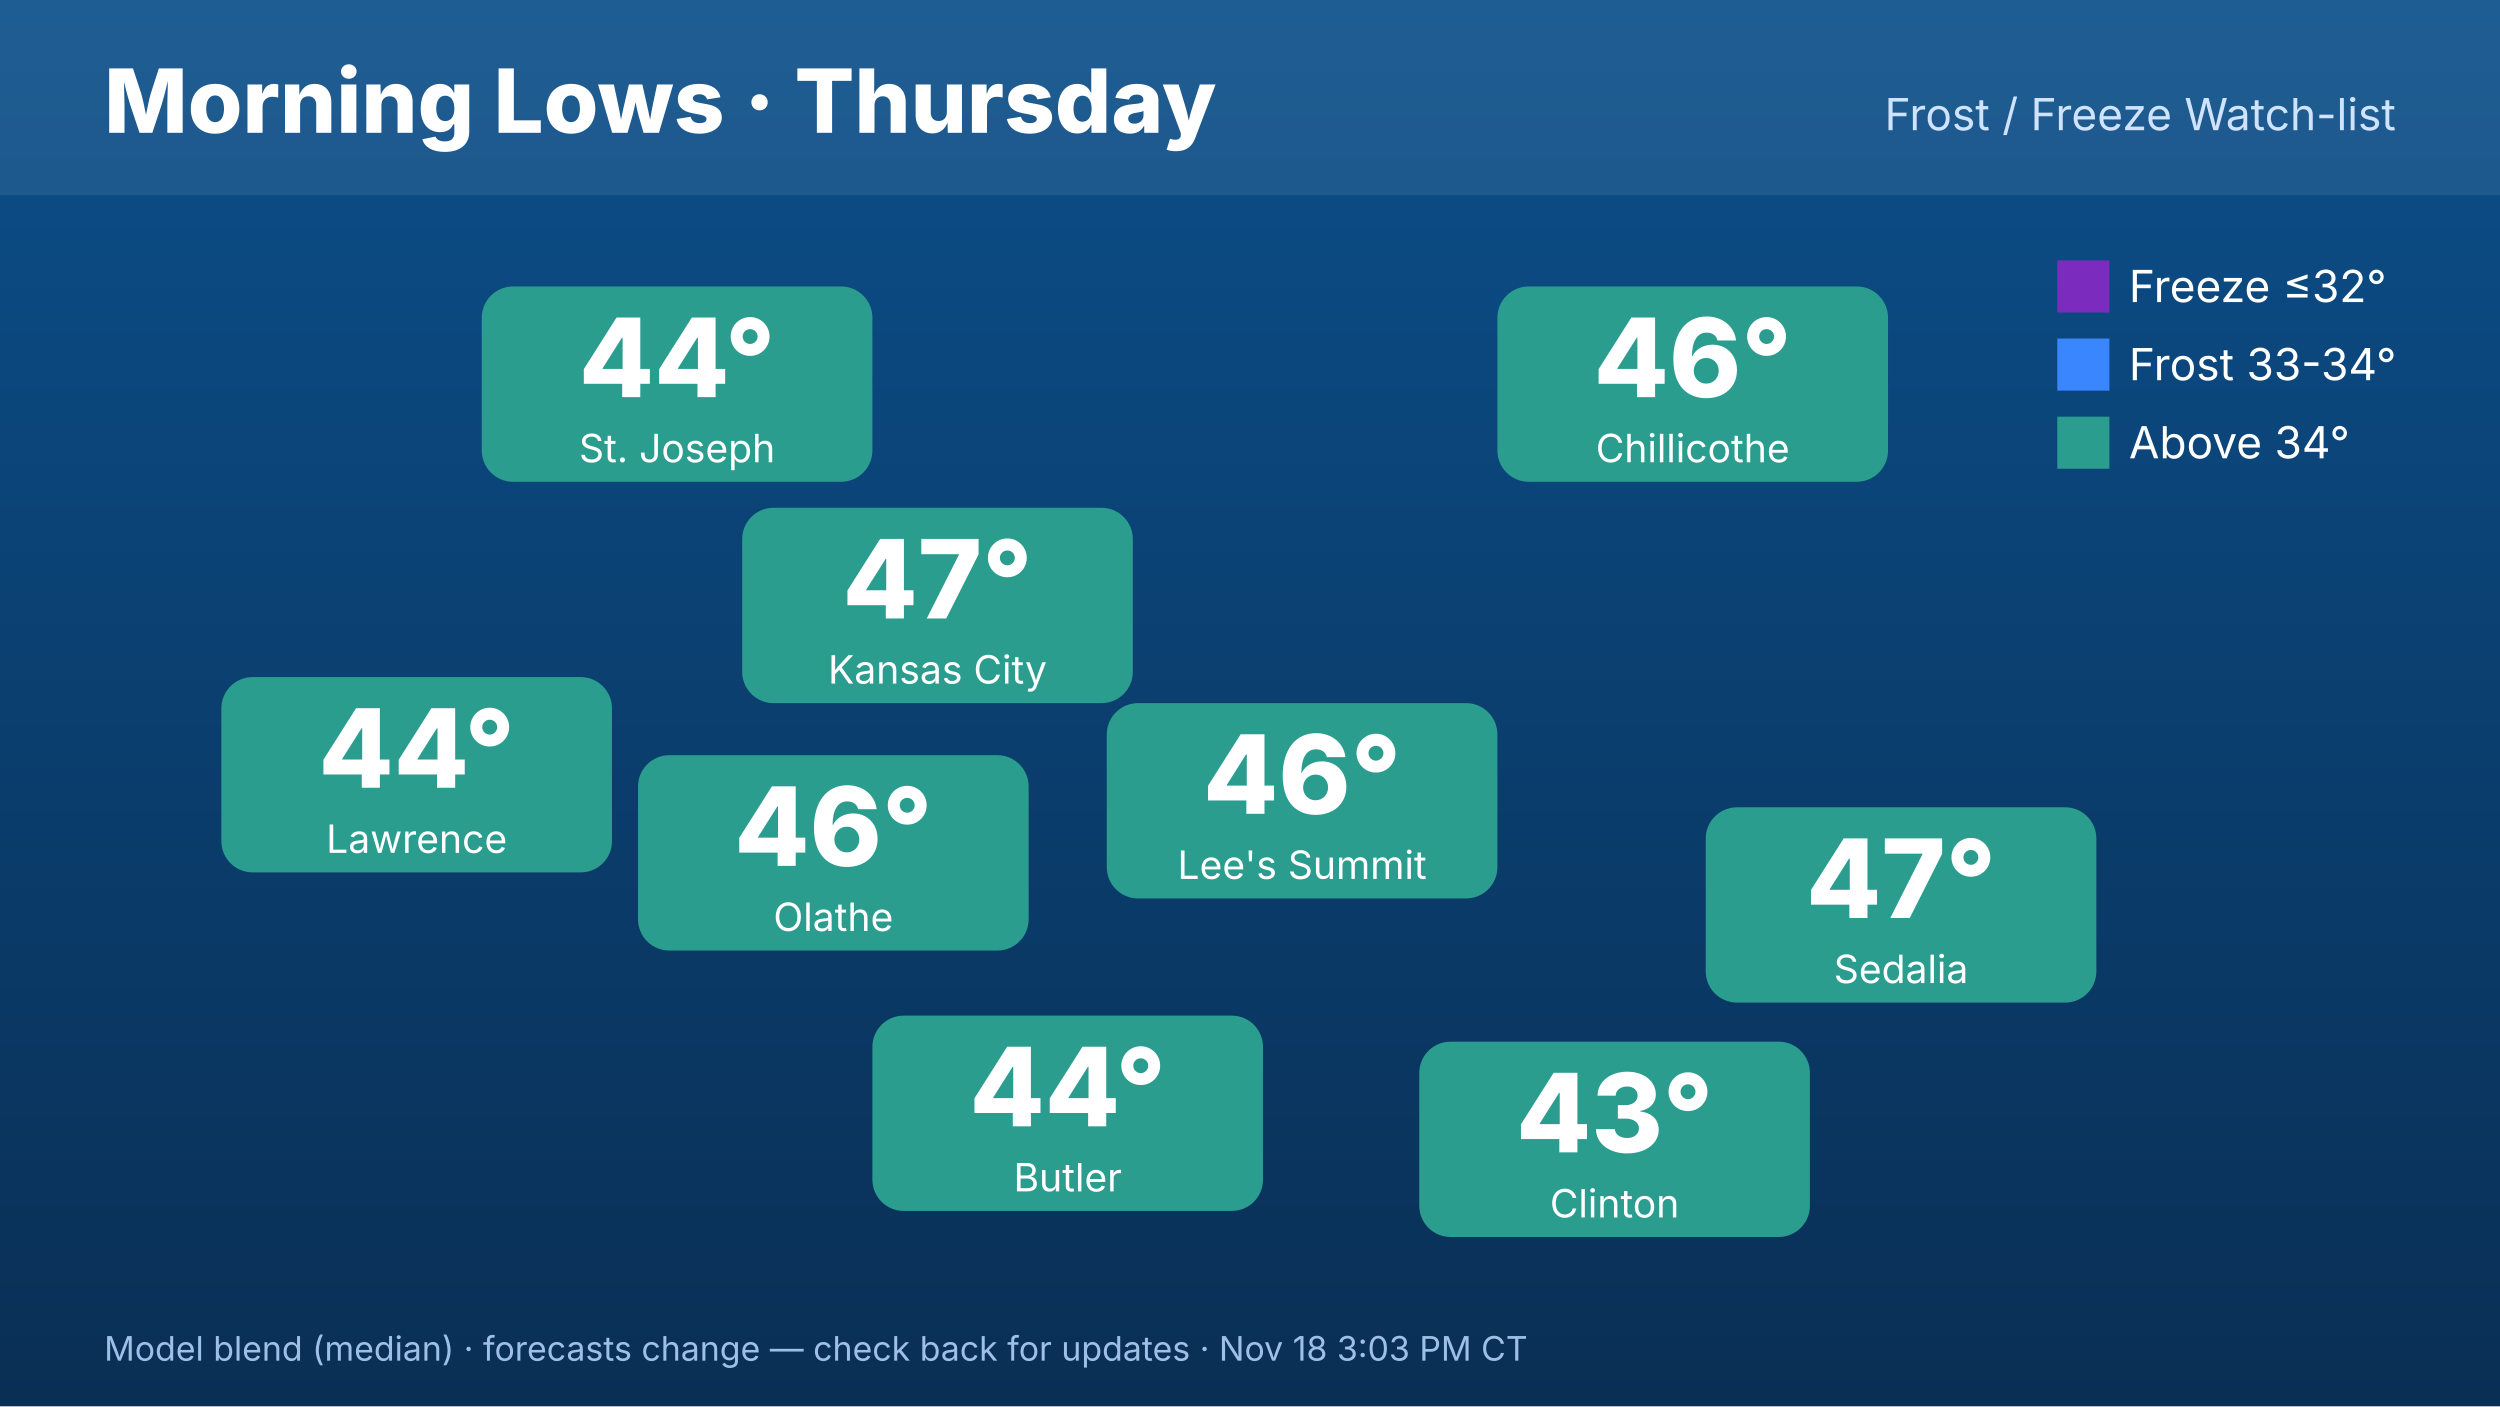
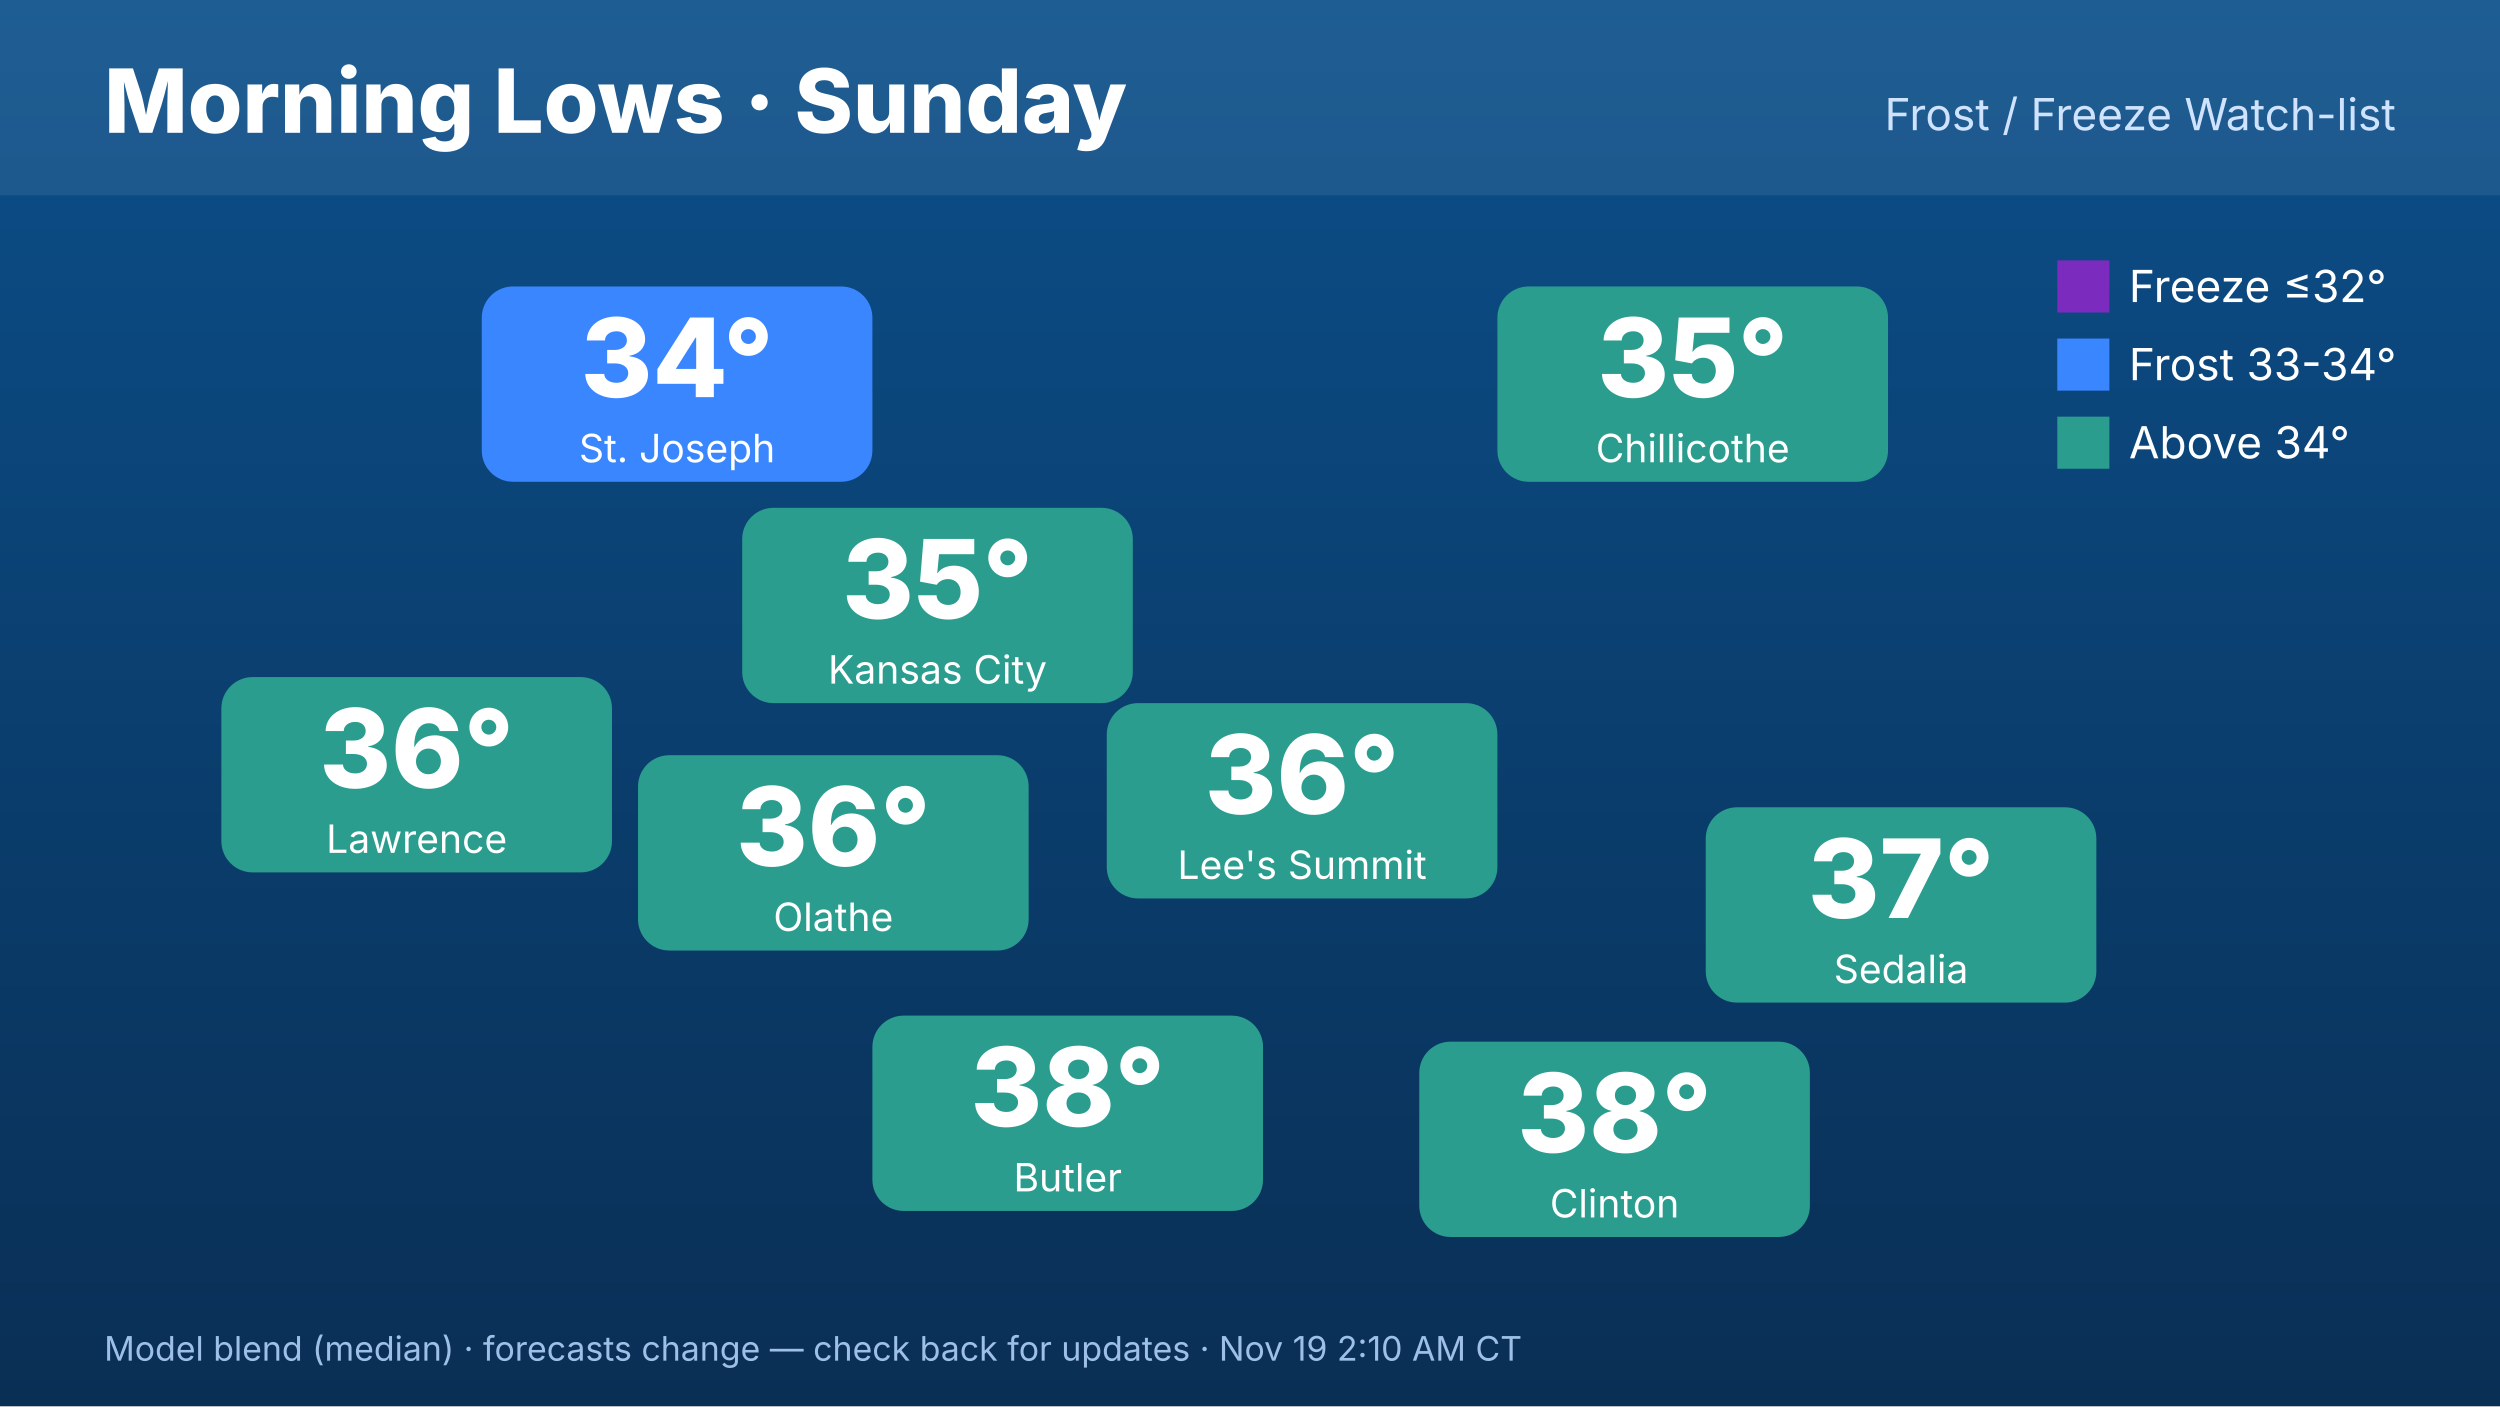
<svg xmlns="http://www.w3.org/2000/svg" width="1920" height="1080" viewBox="0 0 1920 1080" font-family="Inter,Helvetica,Arial,sans-serif">
  <defs>
    <linearGradient id="bg" x1="0" y1="0" x2="0" y2="1">
      <stop offset="0" stop-color="#0b4f8a" />
      <stop offset="1" stop-color="#0a2f55" />
    </linearGradient>
  </defs>
  <rect width="1920" height="1080" fill="url(#bg)" />
  <rect x="0" y="0" width="1920" height="150" fill="#ffffff" opacity=".08" />
-   <text x="80" y="102" font-size="68" font-weight="800" fill="#fff">Morning Lows · Thursday</text>
+   <text x="80" y="102" font-size="68" font-weight="800" fill="#fff">Morning Lows · Sunday</text>
  <text x="1840" y="100" font-size="34" fill="#cfe3ff" text-anchor="end">Frost / Freeze Watch-list</text>
  <rect x="570" y="390" width="300" height="150" rx="24" fill="#2a9d8f" />
-   <text x="720" y="475" font-size="84" font-weight="800" fill="#fff" text-anchor="middle">47°</text>
+   <text x="720" y="475" font-size="84" font-weight="800" fill="#fff" text-anchor="middle">35°</text>
  <text x="720" y="525" font-size="30" fill="#fff" text-anchor="middle">Kansas City</text>
-   <rect x="370" y="220" width="300" height="150" rx="24" fill="#2a9d8f" />
-   <text x="520" y="305" font-size="84" font-weight="800" fill="#fff" text-anchor="middle">44°</text>
+   <rect x="370" y="220" width="300" height="150" rx="24" fill="#3a86ff" />
+   <text x="520" y="305" font-size="84" font-weight="800" fill="#fff" text-anchor="middle">34°</text>
  <text x="520" y="355" font-size="30" fill="#fff" text-anchor="middle">St. Joseph</text>
  <rect x="170" y="520" width="300" height="150" rx="24" fill="#2a9d8f" />
-   <text x="320" y="605" font-size="84" font-weight="800" fill="#fff" text-anchor="middle">44°</text>
+   <text x="320" y="605" font-size="84" font-weight="800" fill="#fff" text-anchor="middle">36°</text>
  <text x="320" y="655" font-size="30" fill="#fff" text-anchor="middle">Lawrence</text>
  <rect x="1150" y="220" width="300" height="150" rx="24" fill="#2a9d8f" />
-   <text x="1300" y="305" font-size="84" font-weight="800" fill="#fff" text-anchor="middle">46°</text>
+   <text x="1300" y="305" font-size="84" font-weight="800" fill="#fff" text-anchor="middle">35°</text>
  <text x="1300" y="355" font-size="30" fill="#fff" text-anchor="middle">Chillicothe</text>
  <rect x="1310" y="620" width="300" height="150" rx="24" fill="#2a9d8f" />
-   <text x="1460" y="705" font-size="84" font-weight="800" fill="#fff" text-anchor="middle">47°</text>
+   <text x="1460" y="705" font-size="84" font-weight="800" fill="#fff" text-anchor="middle">37°</text>
  <text x="1460" y="755" font-size="30" fill="#fff" text-anchor="middle">Sedalia</text>
  <rect x="1090" y="800" width="300" height="150" rx="24" fill="#2a9d8f" />
-   <text x="1240" y="885" font-size="84" font-weight="800" fill="#fff" text-anchor="middle">43°</text>
+   <text x="1240" y="885" font-size="84" font-weight="800" fill="#fff" text-anchor="middle">38°</text>
  <text x="1240" y="935" font-size="30" fill="#fff" text-anchor="middle">Clinton</text>
  <rect x="670" y="780" width="300" height="150" rx="24" fill="#2a9d8f" />
-   <text x="820" y="865" font-size="84" font-weight="800" fill="#fff" text-anchor="middle">44°</text>
+   <text x="820" y="865" font-size="84" font-weight="800" fill="#fff" text-anchor="middle">38°</text>
  <text x="820" y="915" font-size="30" fill="#fff" text-anchor="middle">Butler</text>
  <rect x="490" y="580" width="300" height="150" rx="24" fill="#2a9d8f" />
-   <text x="640" y="665" font-size="84" font-weight="800" fill="#fff" text-anchor="middle">46°</text>
+   <text x="640" y="665" font-size="84" font-weight="800" fill="#fff" text-anchor="middle">36°</text>
  <text x="640" y="715" font-size="30" fill="#fff" text-anchor="middle">Olathe</text>
  <rect x="850" y="540" width="300" height="150" rx="24" fill="#2a9d8f" />
-   <text x="1000" y="625" font-size="84" font-weight="800" fill="#fff" text-anchor="middle">46°</text>
+   <text x="1000" y="625" font-size="84" font-weight="800" fill="#fff" text-anchor="middle">36°</text>
  <text x="1000" y="675" font-size="30" fill="#fff" text-anchor="middle">Lee's Summit</text>
  <g font-size="34" fill="#fff">
    <rect x="1580" y="200" width="40" height="40" fill="#7b2cbf" />
    <text x="1635" y="232">Freeze ≤32°</text>
    <rect x="1580" y="260" width="40" height="40" fill="#3a86ff" />
    <text x="1635" y="292">Frost 33-34°</text>
    <rect x="1580" y="320" width="40" height="40" fill="#2a9d8f" />
    <text x="1635" y="352">Above 34°</text>
  </g>
-   <text x="80" y="1045" font-size="26" fill="#9fc0e6">Model blend (median) · forecasts change — check back for updates · Nov 18 3:03 PM CT</text>
+   <text x="80" y="1045" font-size="26" fill="#9fc0e6">Model blend (median) · forecasts change — check back for updates · Nov 19 2:10 AM CT</text>
</svg>
